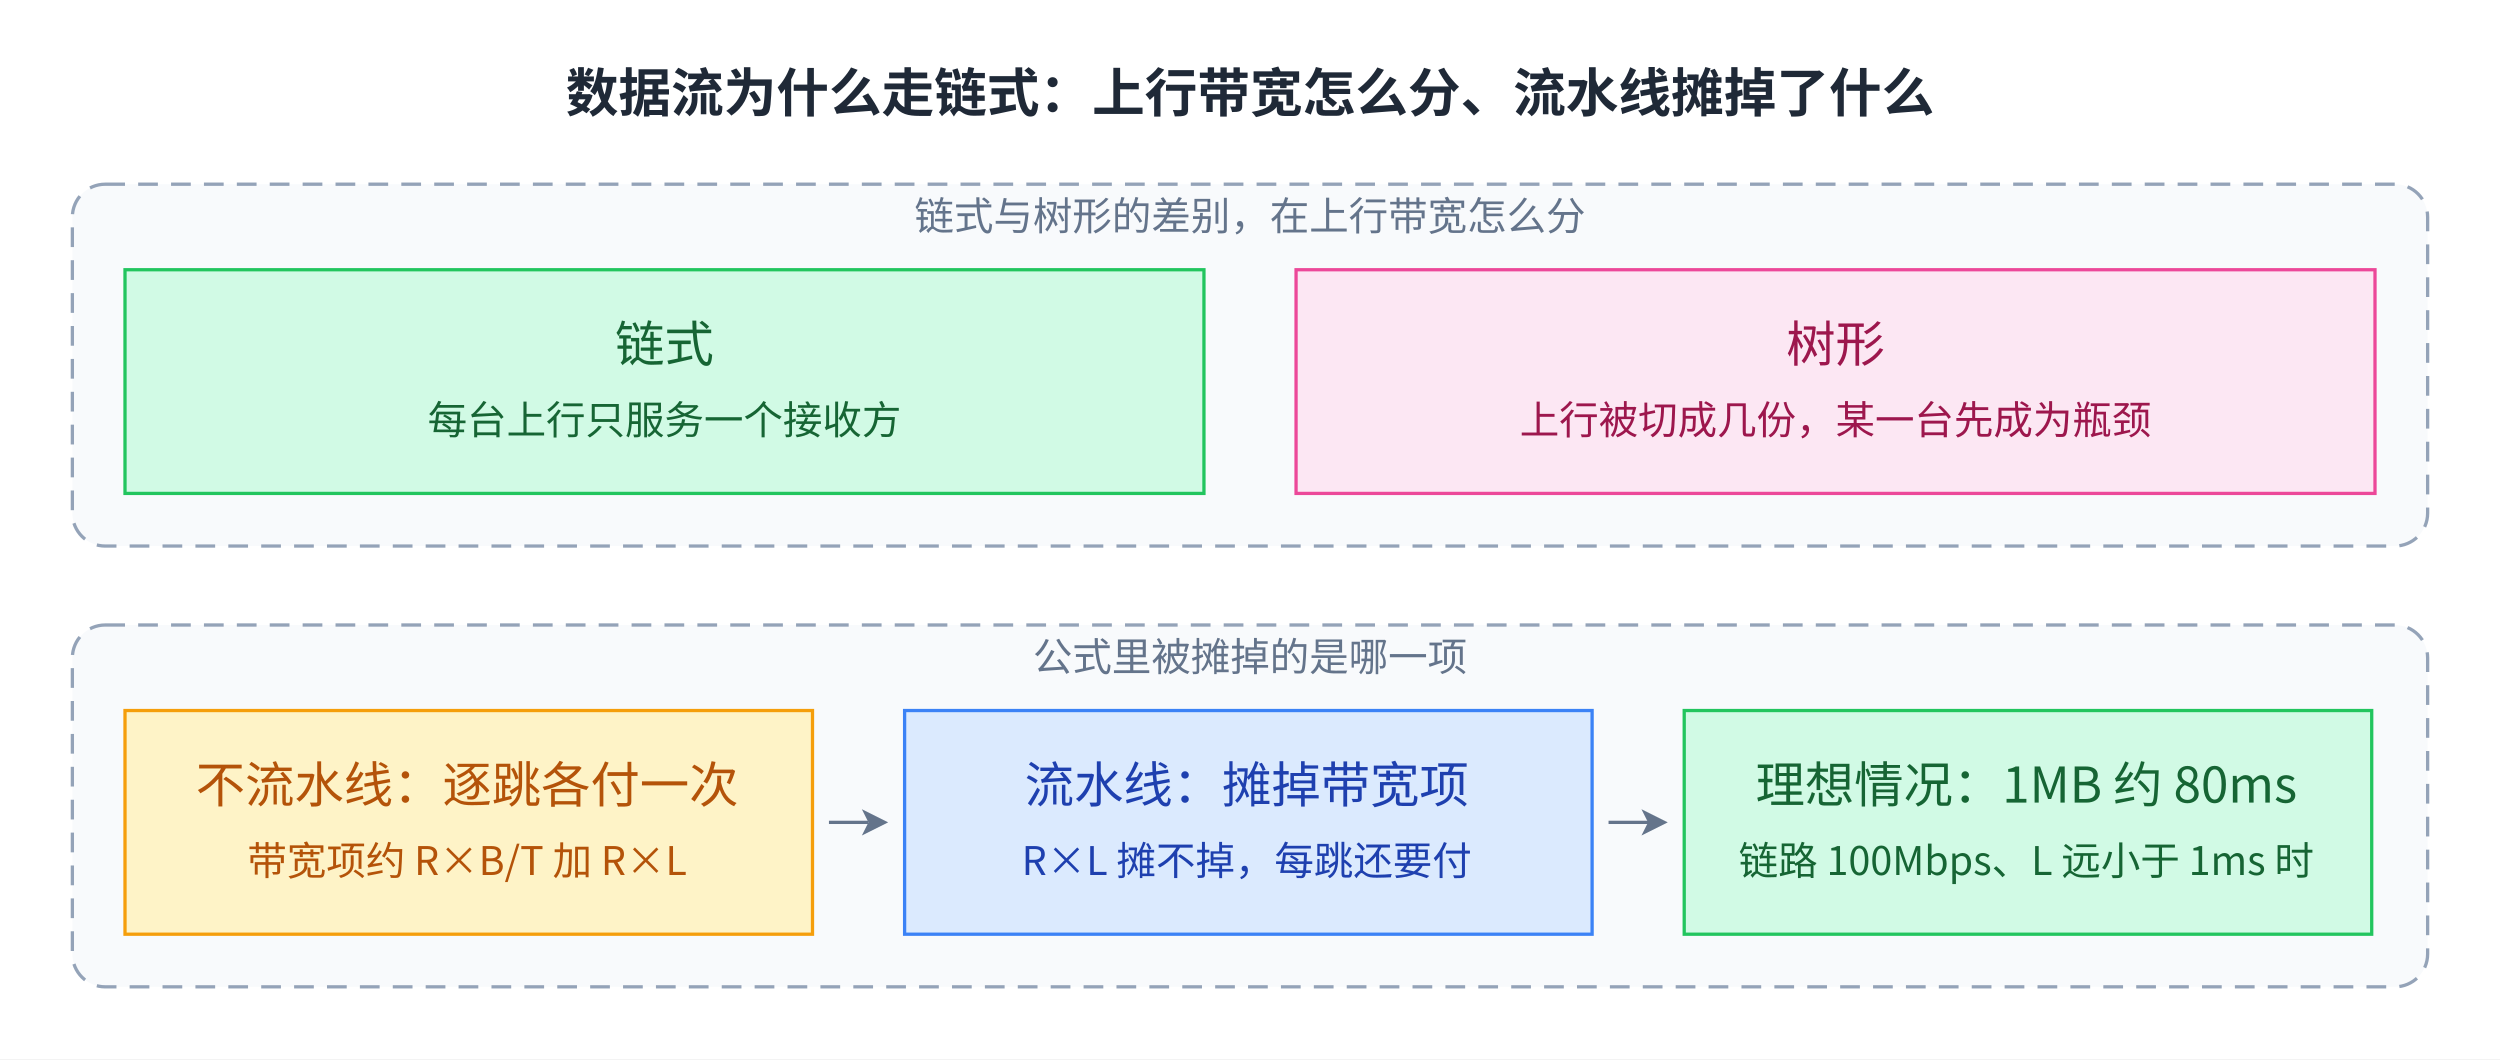
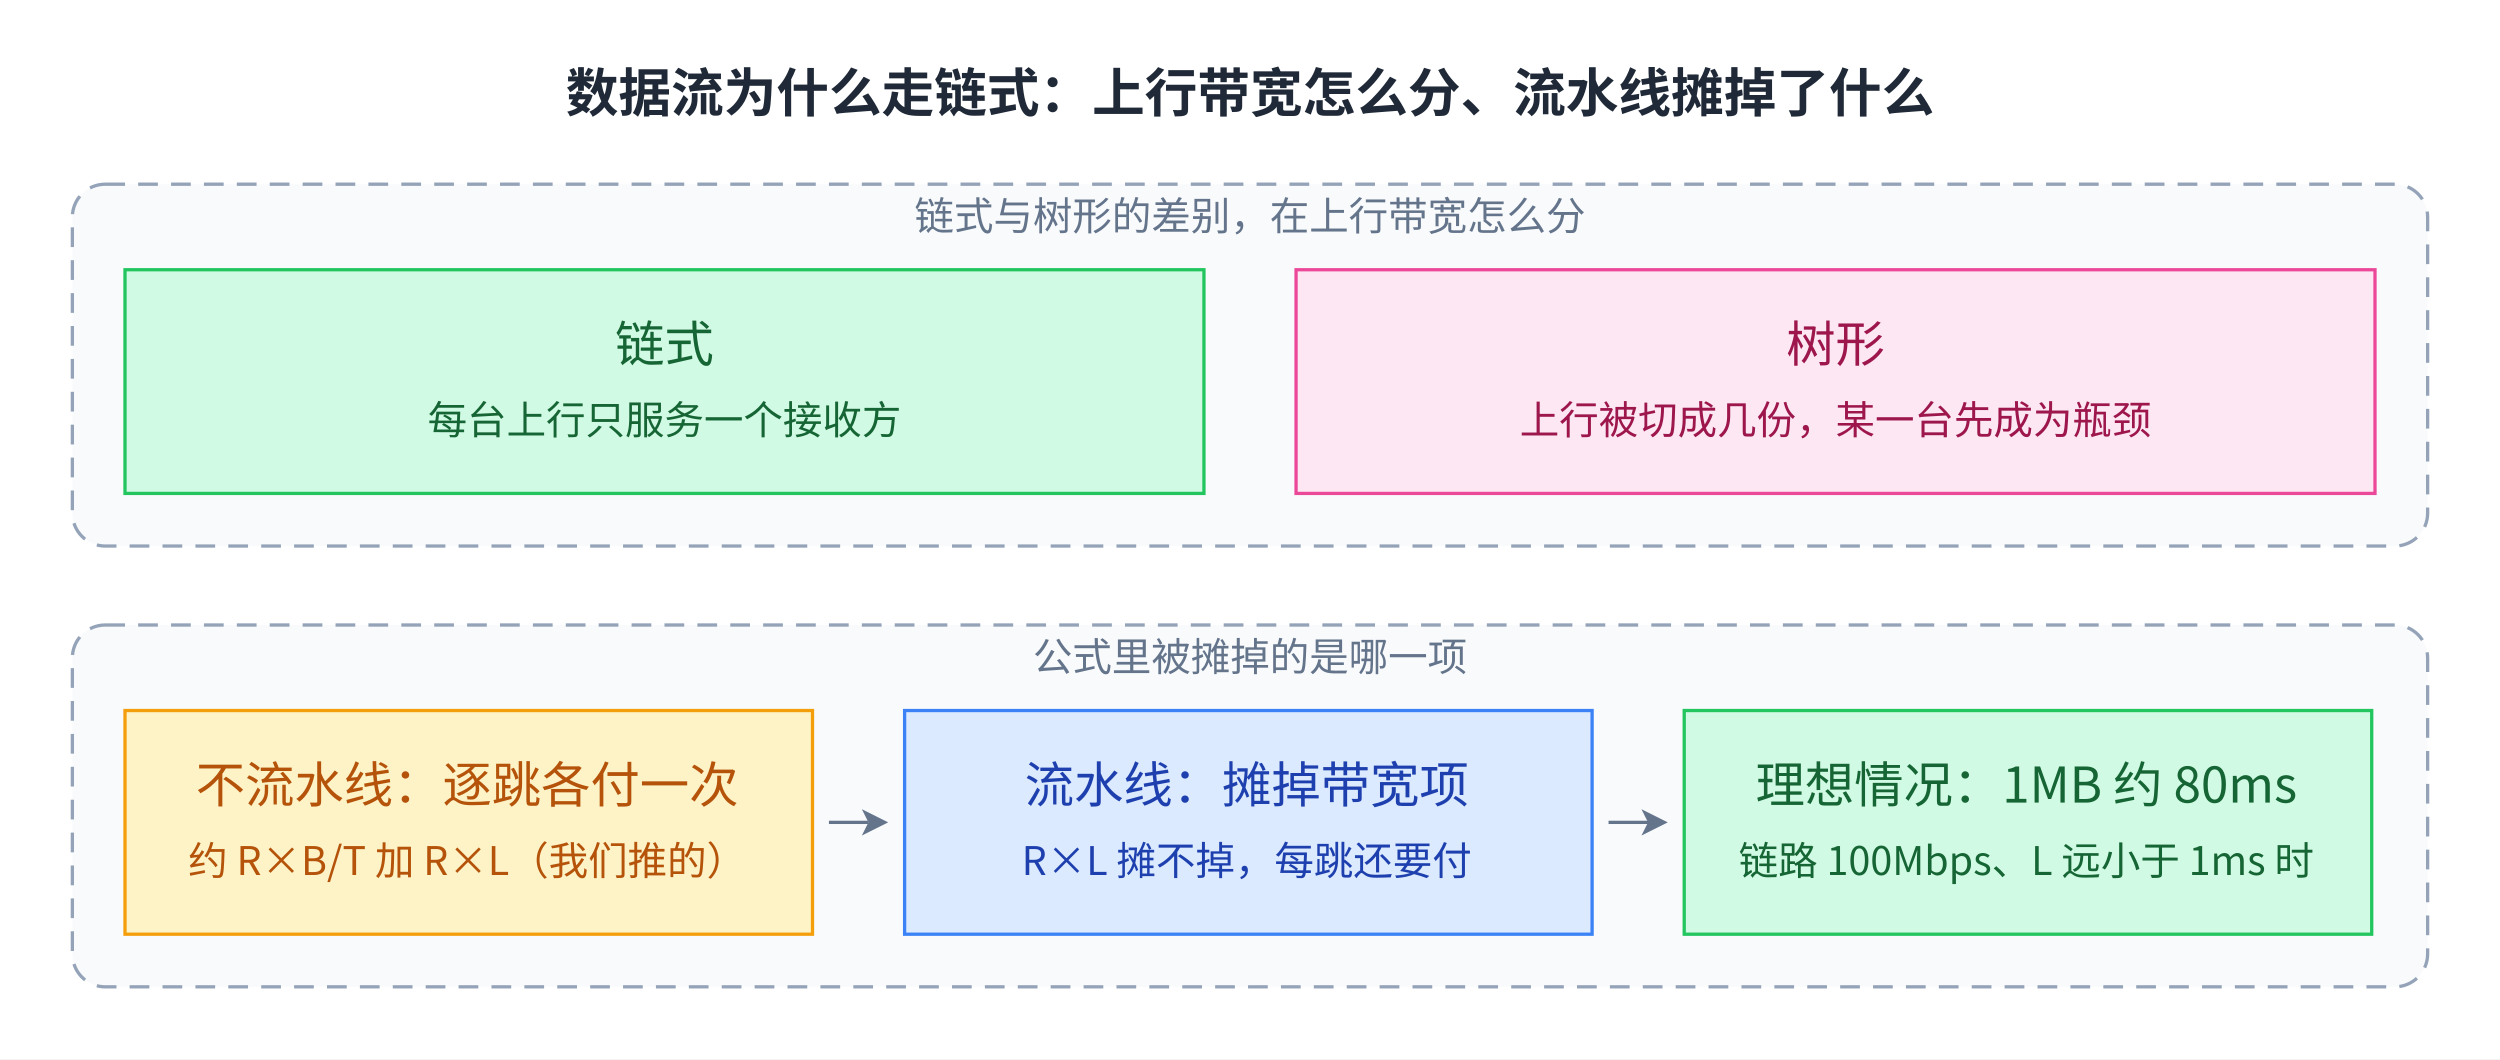
<svg xmlns="http://www.w3.org/2000/svg" viewBox="0 0 760 322" width="760" height="322" role="img" aria-labelledby="fig-gfs-15-title fig-gfs-15-desc">
  <defs>
    <style>
      text { font-family: 'PingFang SC', 'Microsoft YaHei', 'Noto Sans CJK SC', system-ui, sans-serif; }
    </style>
    <marker id="arrow" markerWidth="8" markerHeight="8" refX="2" refY="4" orient="auto" markerUnits="userSpaceOnUse">
      <path d="M0,0 L8,4 L0,8 L2,4 z" fill="#64748b" />
    </marker>
  </defs>
  <rect x="0" y="0" width="760" height="322" fill="#ffffff" />
  <text x="380" y="34" font-size="16" font-weight="600" fill="#1f2937" text-anchor="middle">数据流为什么走链式：上行带宽怎么分、流水线摊掉了什么</text>
  <rect x="22" y="56" width="716" height="110" rx="10" fill="#f8fafc" stroke="#94a3b8" stroke-dasharray="6,4" />
  <text x="380" y="70" font-size="12" fill="#64748b" text-anchor="middle">链式与树形的差别，在上行带宽怎么分</text>
  <rect x="22" y="190" width="716" height="110" rx="10" fill="#f8fafc" stroke="#94a3b8" stroke-dasharray="6,4" />
  <text x="380" y="204" font-size="12" fill="#64748b" text-anchor="middle">公式里被摊掉的是哪一项</text>
  <path d="M252,250 L264,250" fill="none" stroke="#64748b" marker-end="url(#arrow)" />
  <path d="M489,250 L501,250" fill="none" stroke="#64748b" marker-end="url(#arrow)" />
  <rect x="38" y="82" width="328" height="68" fill="#d1fae5" stroke="#22c55e" />
  <text x="202" y="110" font-size="15" fill="#166534" text-anchor="middle">链式</text>
  <text x="202" y="132" font-size="12" fill="#166534" text-anchor="middle">每台上行只服务一个接收方</text>
  <rect x="394" y="82" width="328" height="68" fill="#fce7f3" stroke="#ec4899" />
  <text x="558" y="110" font-size="15" fill="#9d174d" text-anchor="middle">树形</text>
  <text x="558" y="132" font-size="12" fill="#9d174d" text-anchor="middle">上行被切成几份，某一台先成为瓶颈</text>
  <rect x="38" y="216" width="209" height="68" fill="#fef3c7" stroke="#f59e0b" />
  <text x="142" y="244" font-size="15" fill="#b45309" text-anchor="middle">不流水线：逐跳各付一次</text>
-   <text x="142" y="266" font-size="12" fill="#b45309" text-anchor="middle">带宽项约 R×B/T 加 R×L</text>
+   <text x="142" y="266" font-size="12" fill="#b45309" text-anchor="middle">约 R×B/T 加 R×L（我们推的）</text>
  <rect x="275" y="216" width="209" height="68" fill="#dbeafe" stroke="#3b82f6" />
  <text x="379" y="244" font-size="15" fill="#1e40af" text-anchor="middle">流水线：摊掉带宽项</text>
  <text x="379" y="266" font-size="12" fill="#1e40af" text-anchor="middle">R×L 摊不掉，每跳还要付</text>
  <rect x="512" y="216" width="209" height="68" fill="#d1fae5" stroke="#22c55e" />
  <text x="616" y="244" font-size="15" fill="#166534" text-anchor="middle">理想情况：1MB 约 80ms</text>
  <text x="616" y="266" font-size="12" fill="#166534" text-anchor="middle">链路 100Mbps、L 远小于 1ms 时</text>
</svg>
